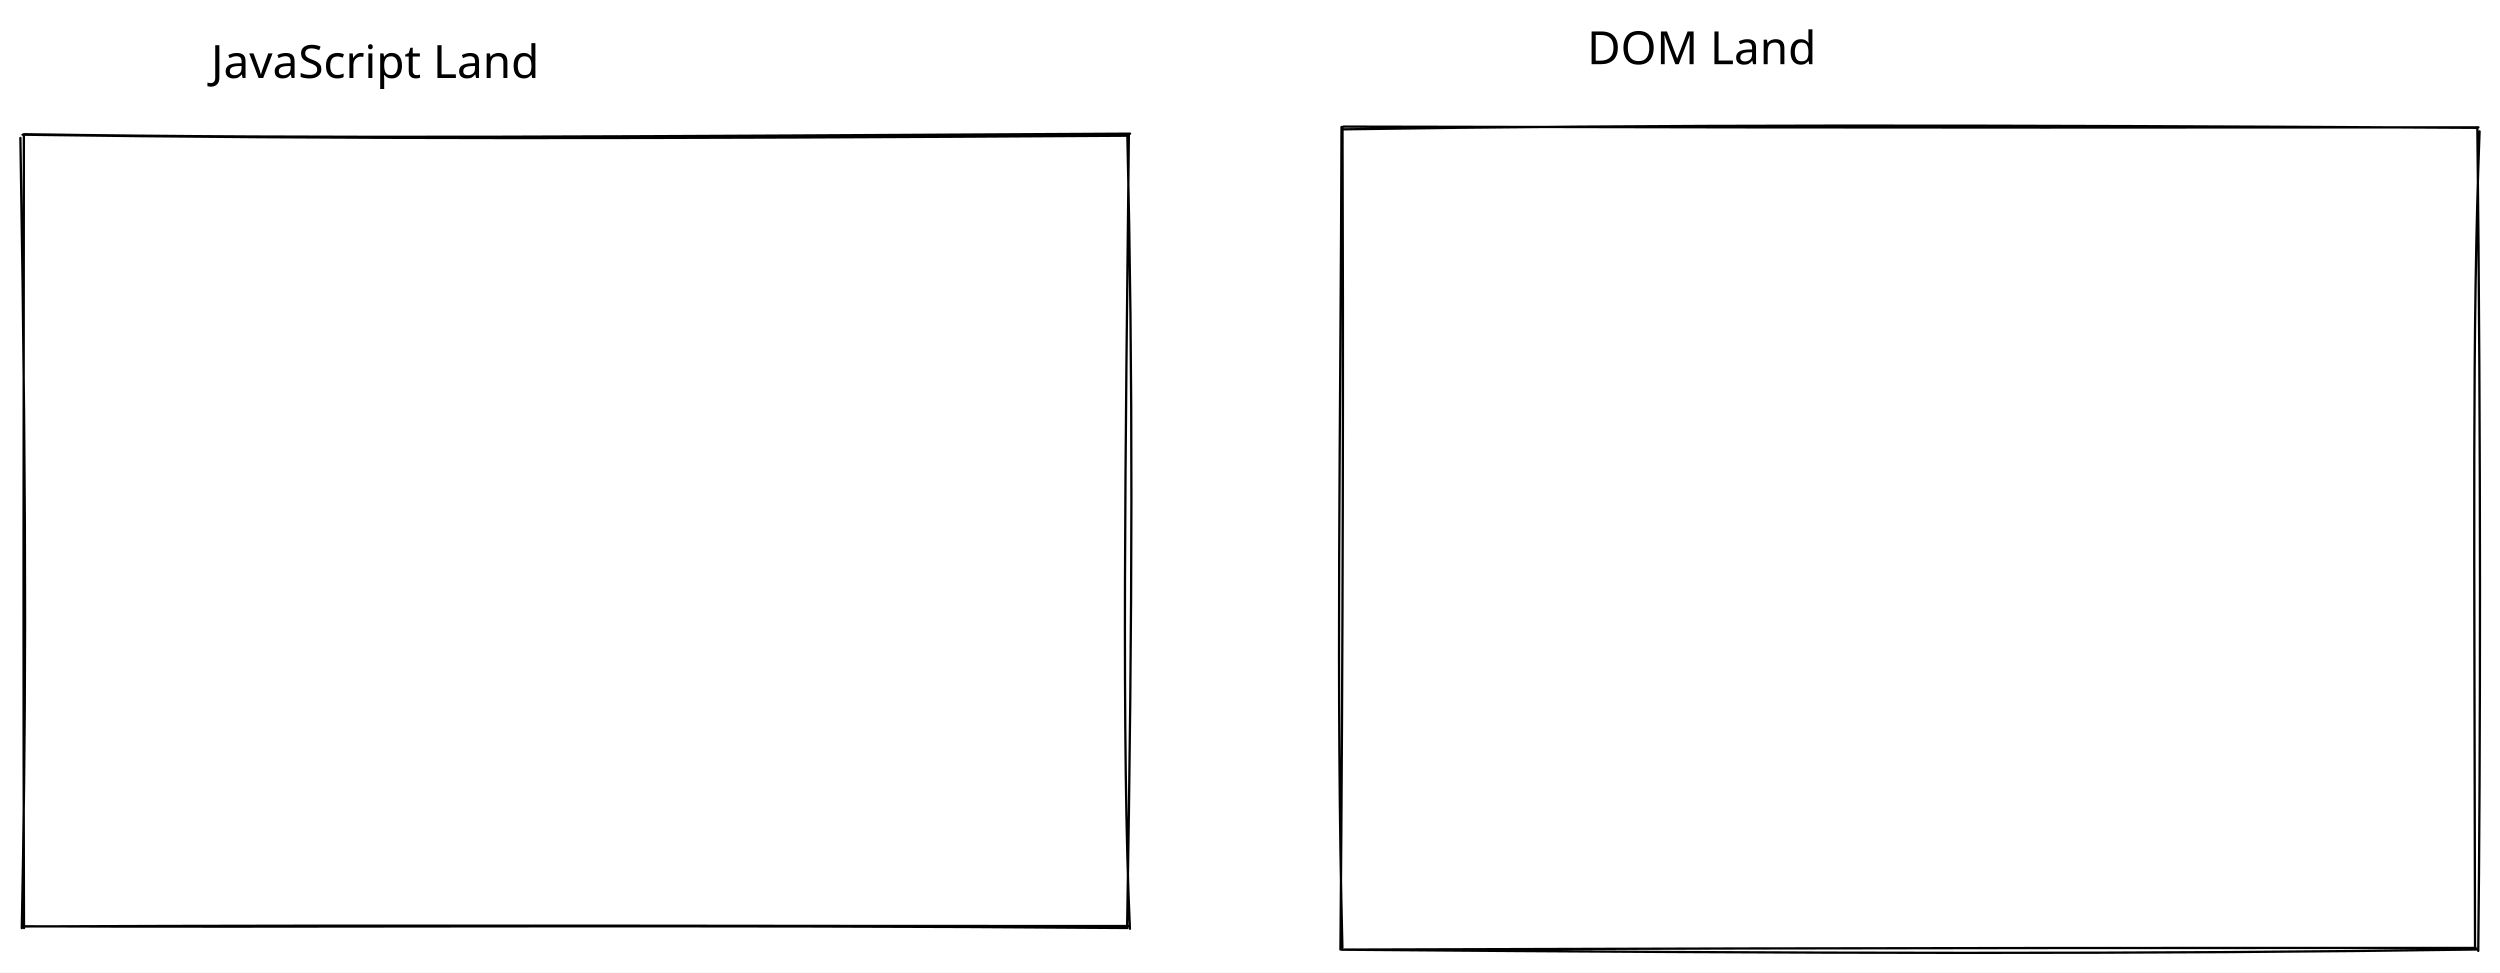
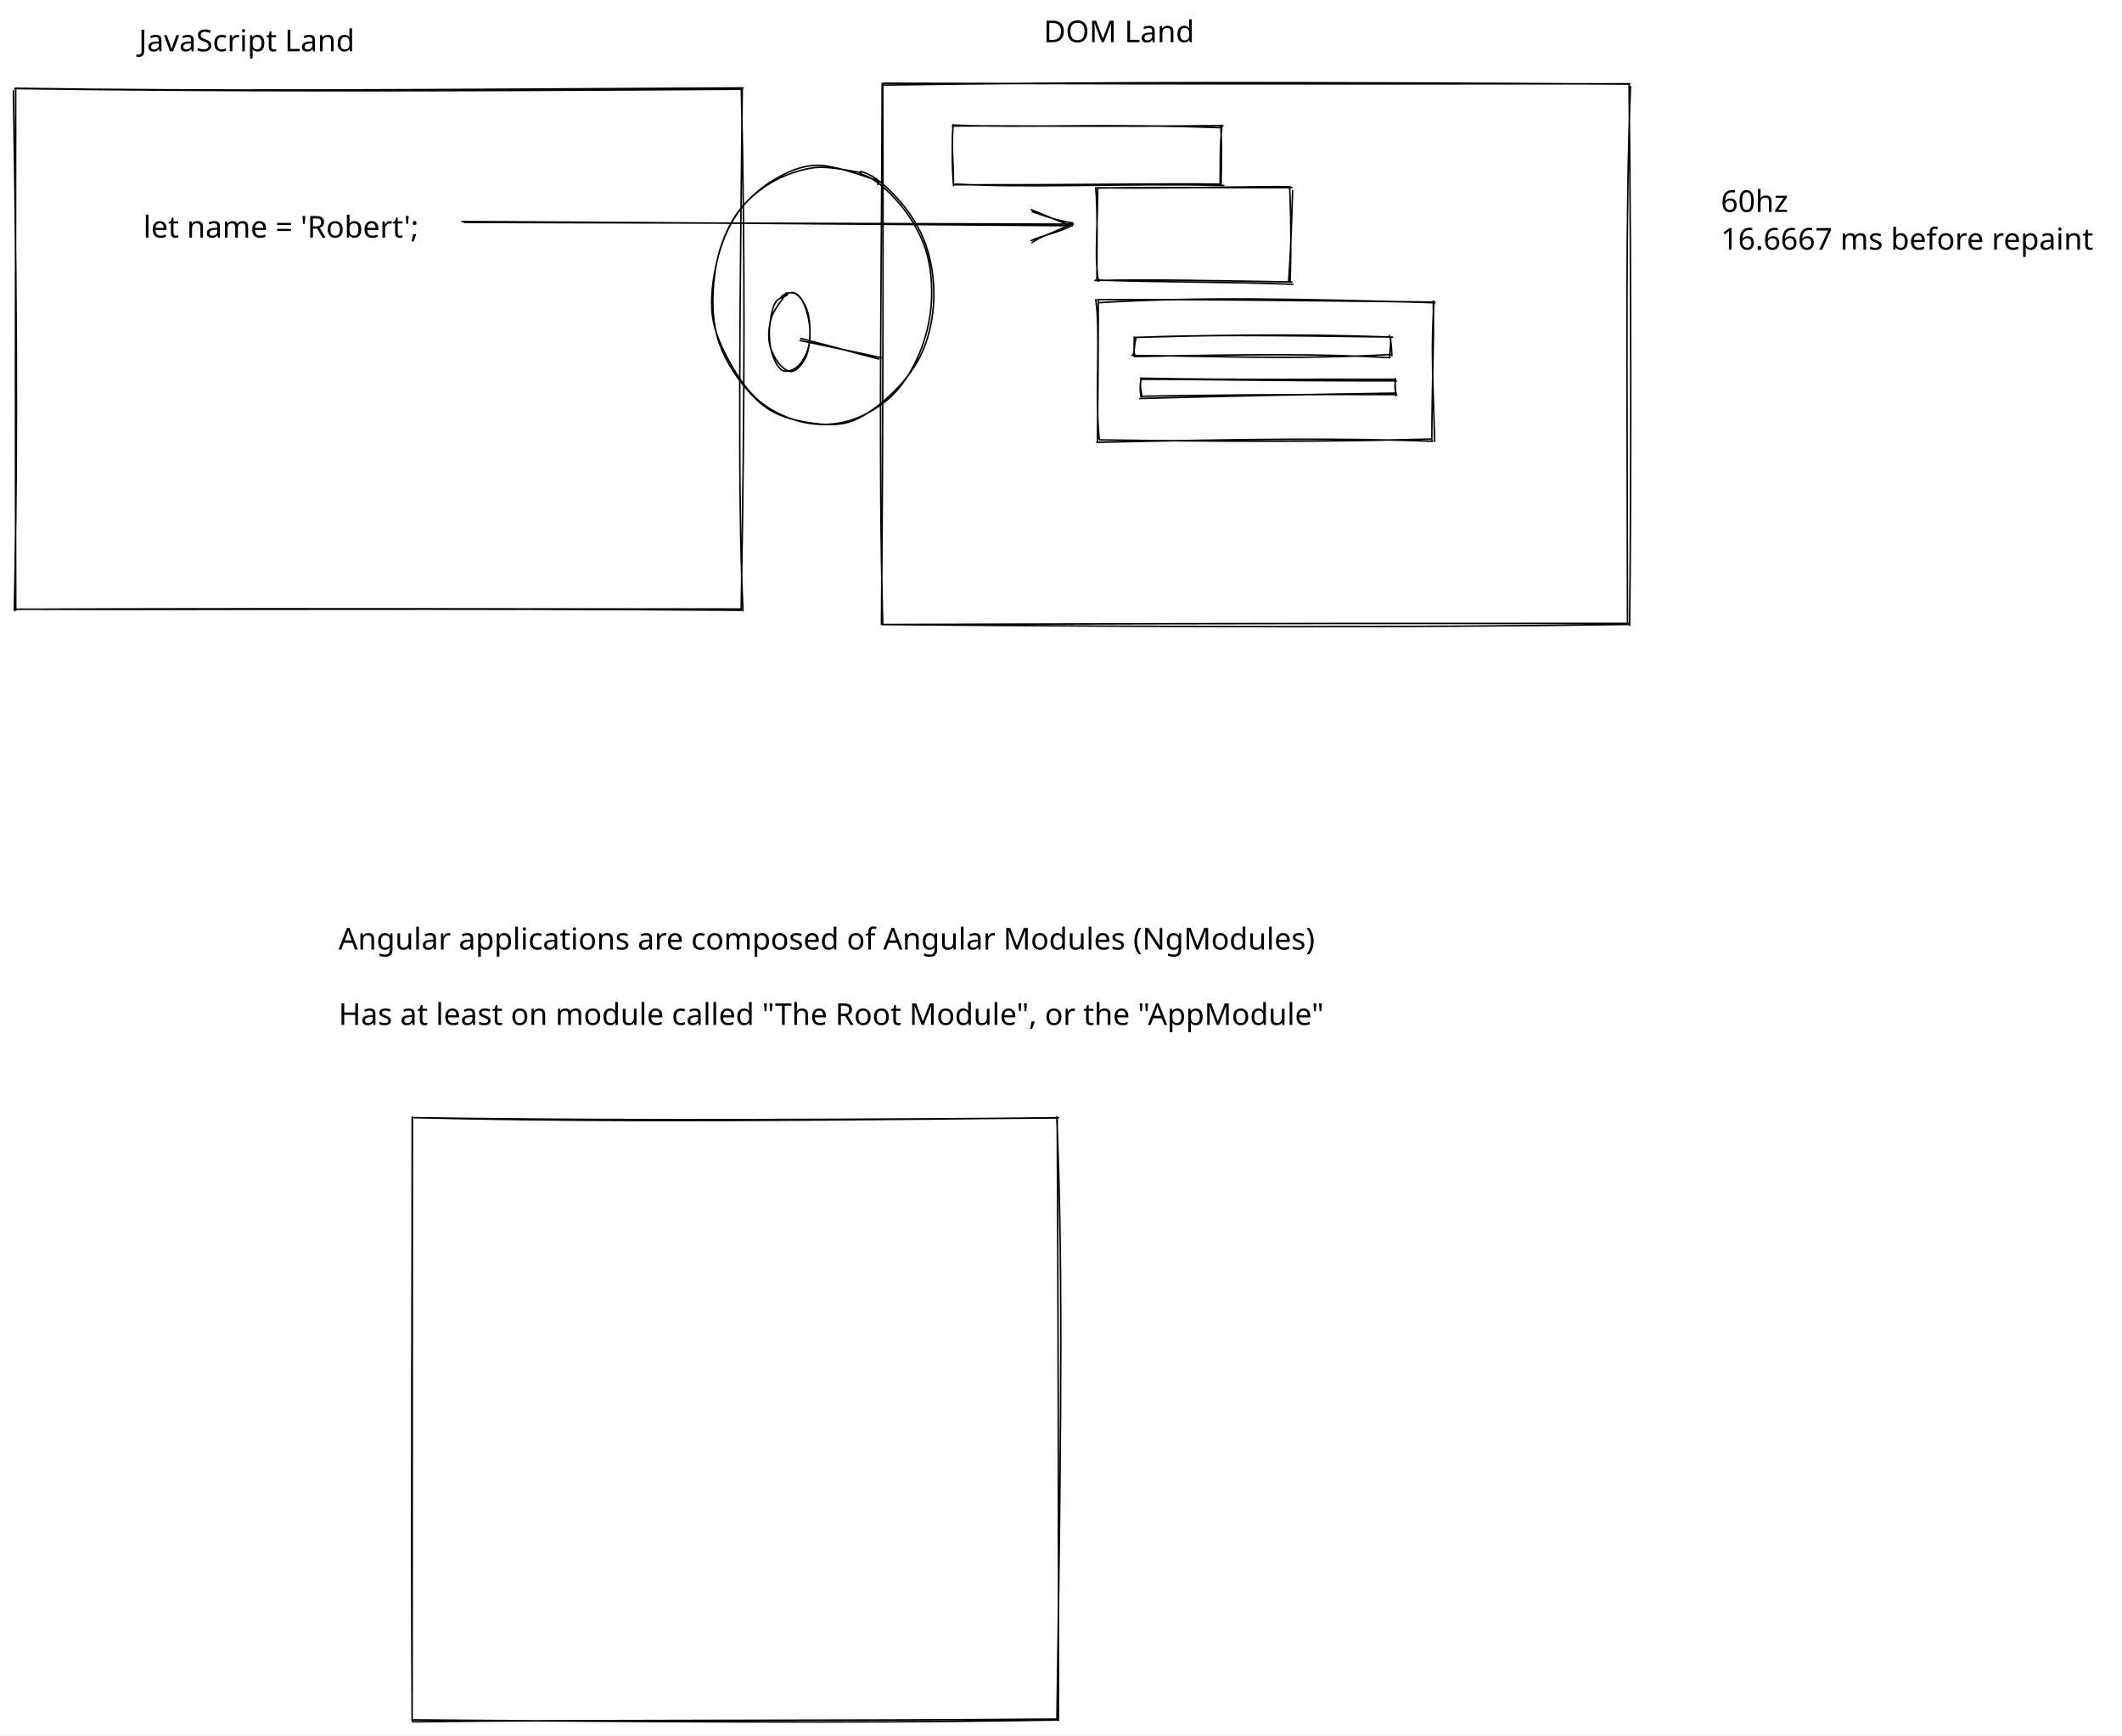
- <svg xmlns="http://www.w3.org/2000/svg" version="1.1" viewBox="0 0 1090 424" width="1090" height="424">
+ <svg xmlns="http://www.w3.org/2000/svg" version="1.1" viewBox="0 0 1407 1150.5" width="1407" height="1150.5">
  
-   eyJ2ZXJzaW9uIjoiMSIsImVuY29kaW5nIjoiYnN0cmluZyIsImNvbXByZXNzZWQiOnRydWUsImVuY29kZWQiOiJ4nM1Wa0/bMFx1MDAxNP3Or6jCV1x1MDAwNnk4L6RpYoOxweiEXG6q0DQhY7uNVSdOXHUwMDFkp7RD/PfZLorTllxuhKBq1Ebyta/v8bnnWHnY6XRcdTAwMWM5K4lz2HHIXHUwMDE0QUaxgPfOno5PiKgoL9SUb8ZcdTAwMTWvXHUwMDA1MiszKcvq8OAgh2JEZMkgXCL7XHUwMDEzWtWQVbLGlO8jnlx1MDAxZlBJ8uqLfndhTj6XPMdS7NtcIp9cYqaSi3ktwkhOXG5Zqd3/qHGn82DeLXSCIFx0iyEjJsFMWYBeulx1MDAxY+zywmBccrxcdTAwMDSk6lx1MDAxNzVcdTAwMGJodayqSYLV7EAhJnZGh5zJ5VD0biddcjQmxY9cdTAwMWJS9s9OprbogDLWkzM2J1x1MDAwMqKsXHUwMDE2LUiVXHUwMDE0fET6XHUwMDE0y0zDWoo3eVx1MDAxNVdcdTAwMWPYLMHrYVaQqlrI4SVEVM50zHWb6JyDw46NTPUxg6RcdTAwMTmbjNRdqv2NM0W2qr3rmsdWv4NoNFRcdTAwMTBcbtyskVx1MDAwMlx1MDAxNlVcdIVqiV13/3QqkPhNLCN0mElcclx1MDAwMIS2IDHken5cdTAwMWOlUVx1MDAxOFvqdZXyJzZd/rvMTVx1MDAwNkX5xIFT6UFcdTAwMGKhXHUwMDA2d9KSiE2uS1xm5730olxi+F7ogzT27eFcdTAwMTktRmqyqFx1MDAxObMxjka2/Sb6uPdcdTAwMDbVXHUwMDA1YK3qQt9cclxc0GrbS6q77PfvUDfMYJBUXHUwMDE351wivz6VuNx21aVesKi6JP441aXhM6pcdTAwMGKTZdVcdTAwMDE3XHUwMDA0XHUwMDExXGJcdTAwMTKwWdWFQVxigvdSnSRT+ew1XHUwMDE3r1x1MDAxM1xc6LqxXHUwMDFmey54teD47ak4XHUwMDFiXHUwMDE3R1x1MDAxMF1hfo2LXHUwMDFil3iTbVx1MDAxN1x1MDAxY2g522SAj1x1MDAxM5xcdTAwMTdcdTAwMDWrgvNXb7k0Slx1MDAxMi9cdTAwMDT+plx1MDAwNZdcdTAwMDate/hlwdnO8kL26D9NbotNXHUwMDFk/Vx1MDAwZXPKZlx1MDAwYs0xSlRIz+BcdTAwMDT2kKCl7PyCXHUwMDA1brNaXHUwMDExVZxcdTAwMTj3L6RcdTAwMWQxOtSidVx1MDAxOFx1MDAxOSyqWVL1XHLQTEveolx1MDAwMClcdTAwMThQbSd+4uXjcEGHtIDsalxypLc5yl3nKC9cdDxcdTAwMTCo5r7+XHUwMDBlv0WRpClmKLxEdIzOx+j6vN52S3nuiqeWi7+jp9xnPlx1MDAxZFY9pe5SL1x1MDAwMuq/WUtFQVx1MDAxNMdcdTAwMWKz1PHvi63xUoNlblwi9TY8ObAse1KxpNbMLaVcdTAwMWFB8dNR7Y7OhJL7r6ta2Fx1MDAxZJhH72qMqS1AdFx1MDAxYlx1MDAxZVx1MDAxZXdcdTAwMWX/XHUwMDAzvlxuPeAifQ==
+   eyJ2ZXJzaW9uIjoiMSIsImVuY29kaW5nIjoiYnN0cmluZyIsImNvbXByZXNzZWQiOnRydWUsImVuY29kZWQiOiJ4nNVaa1PiyFx1MDAxYf4+v1wixX7Yc6pGp++XObV1XG51x9voKOo4etyiYtJANCQxaUCd8r9vJzIkXHUwMDEwQPRIiqVcdTAwMDST7nT6zdvP8946Pz9YVk0/RKr22aqpe8f2PTe2XHUwMDA3tY9pe1/FiVx1MDAxN1x1MDAwNqZcdTAwMGJl50nYi53syo7WUfL506euXHUwMDFk3ypcdTAwMWT5tqPW+17Ss/1E91xcL1xcd8LuJ0+rbvLf9PfQ7qo/orDr6ng9n2RNuZ5cdTAwMGXj57mUr7oq0Im5+//MuWX9zH5cdTAwMGLSxcrRdtD2VTYg68pcdTAwMDWEcrLxMFxmMlkxXHUwMDE0RJo/NrrAS7bMbFq5prdlJFZ5T9pU61x1MDAxZrfjk2b/UNXvVLBzoaLzvT/v80lbnu+f6Fx1MDAwN/9ZXHUwMDExttPpxVx1MDAwNZFcdTAwMTJcdTAwMWSHt+rcc3UnXHUwMDE1a6J9NC5cdI1cdTAwMGXyUXHYa3dcdTAwMDKVJGNjwsh2PP2Qtlx1MDAwMTBqfdbBZytvuU9cdTAwMWZcdTAwMTOL0Xk2QoKJuTdD3yjbzP1cdTAwMWLIPvns17Zz2zZcIlx1MDAwNO7oXHUwMDFhXHUwMDFk20FcdTAwMTLZsVmS/LrB8KmIQKO2jvLaXHUwMDFknVxuQGg+ocqUXHUwMDBiXHUwMDExZ5JRnqs+nSXadbNV/mtSN1x1MDAxZDuOhjqoJelJQcJUuD9cdTAwMGJcdTAwMTDJXHUwMDA391wi135eS8hcdTAwMThBkFwiXCI5ylx1MDAxZt73glvTXHUwMDE59Hw/b1x1MDAwYp3bfPmz1qePb0BcdTAwMWQmM1FHXHUwMDExwIBcdTAwMTSW7SXUXHUwMDFkn59fO4e0Y2ORXHUwMDFj7Mfds23tRquOOlx08TjqXHUwMDA0X1x1MDAxZeoknYI6KiZRR1x1MDAwMCWMYEGqRVx1MDAxZMWU4PdCnVb3eqqZ47NcdTAwMDBHXHUwMDAx4IhDQFx1MDAxNlx1MDAwNlxc2NyO9+6Cuu2cuuGZXHUwMDFiXFxcdTAwMDBcdTAwMDX7q1x1MDAwZThSYHY2gixcdTAwMGZwkOEy4FDZykkmXHUwMDA0pFx1MDAwNFVccjiJXHUwMDBidvhlwOUrXHUwMDFiXHUwMDA2+sR7TJVb0Gba+sXuev7D2OJkSDSS7tl9+8SJvUhbX+3ALWo1UWZylbF/bFjd99opaGu+ao2jWXsmXHUwMDA2XHUwMDE4deuwoFx1MDAwMseIYZvbxbvu5OOEsdf2XHUwMDAy2z+dIdLbXHUwMDE4XHUwMDA1ZjFcblxuXGZcdDaLu7hccm86THvS9Vx1MDAxZHrseHfO/p1ztt9bdUpBUOLU5OTvyCkwJXQoc8rYUsiI+VZLKYZcdTAwMTnnlVFq69vBynBpJMvbg6HZIbhcdTAwMDSCXHUwMDFi71S44CVcIp1fdzpAdDa32jdH37zQ9s6aYG/ViSTZOI9cdTAwMTAk63R5TOKizCQsJ5lEOMdG9Vx1MDAwNTdZXHUwMDAxk1xmj1x1MDAwNECvcU5vh1x1MDAxZJpcdTAwMTmDQ2NCKCZcdTAwMDDThXH3g7SJ+21nM1xuTrveUXRd11x1MDAwN3uPq447XGIoXHUwMDFkXHUwMDA3XHUwMDFlpctcdTAwMDRcdTAwMWWSZeAxNFx0PCiMPaVcXFx1MDAxMlkt8jiUXHUwMDEyVoM8NFx1MDAxM3mGc1xcXHUwMDAyKFx1MDAxN0denX9v7fNcdTAwMDF/XFz7yr2TvXD/x5G4+Vx1MDAwNyCPjSFcdTAwMGZjsETkITQleJB4XHUwMDEyeUxcdTAwMDKCMcFcdTAwMTWbPE5cctqrXHUwMDAx3syYXHUwMDE1UYRNZlx1MDAwMFx1MDAxN4Zdd21j7XJnxzt0jp1cdTAwMGKNjzapXHUwMDBmNldcdTAwMWZ2YtzTmnBxqZ5cdTAwMTaUYVx1MDAwN0uwQ1x1MDAwMEKOTNJQNe5cdTAwMDRcdTAwMTXvVniYX+6agzvz7FJcIrww8Fx1MDAxZfudXHKhObhuiVxysXbWPSffT27/XHUwMDAxwCPjwFx1MDAxM2iZwGNTPC2Ek8CjgFOOXHUwMDE4oNXiTkAhxXvhblZ6XojdStGdIIRJ9oqsolx1MDAxNScnXHUwMDE3WPzYbpzfeN/3PPdk0Fx1MDAxZqw85khcdTAwMDFcdTAwMDXP0Vx1MDAxZF6mjy149Fx1MDAxMeZ4KUEnyNg5JmG1mCNcYlHymuAuX9u3JOhcZnRcdTAwMWWvXHUwMDAyyNZcdTAwMTlj3Oom1rVqhbGyYlx1MDAxNZm0Wl9cdTAwMDVTM3dWbeb+spBvXCJcdTAwMWViM4ln4npIMcaLR1x1MDAxOVx1MDAwN43eXVx1MDAwM39tNk93b5grtuu49XC26sQjaHxvXHUwMDAz8WXGtiZrKfOuXFxcdTAwMTiTJsAwoa1cXEKMMezIMVJYQFx1MDAxYlx1MDAwMfzty12Q9NGOJKc6OWzAPExcdTAwMWNcdTAwMDOUXHUwMDFkx+GgNup5XHUwMDFhXHUwMDFlzWE1JYjL10Qw/1x1MDAxZqtcclCtwO4q61x1MDAwZuv3RnhtePj7f1ahXHUwMDA0N1Wuudx9VvVcdTAwMTTyktlFbcZcdTAwMDTmkoPFveb8tV9R8jI8nphcIs7XKWdEMmO4TIpElsdkXHUwMDAypm1cdTAwMWKtm+CYXHUwMDAybIw0I5yS0q4lgphAKlx1MDAwMXpcdTAwMDOzM+He5lEz7pG3cC/Rdqw3vMD1grbpzI3Gr1c5dlx1MDAxNzD9XHUwMDE5W51eKuVcdTAwMWFYJ1x1MDAxY1x1MDAxMcYxkUBKIUmeYqXKsKMsXHUwMDE4XHUwMDFhtjyN5FCBm0sxLrid6M2w2/W0eeSj0DjDySuyZ6inLOoou0RQc+di3yTdovSO45YzP7JyPGYno+O/Pk69ulx1MDAwMJr0U4JLPv5D8f8sy5BZsCmGXHUwMDAxzvHqXHUwMDAyI8gpWNyrX/5ock9cZuyY3G+Bh8toN/x6g1bdMMhC/pRlcEws0avTKaagXFw5gFx1MDAxOEvMKC7sN1fCfVx1MDAwNFxiek3Falx1MDAxNvcnWVNcclx1MDAxZsf63pWMa3SMjGtcdTAwMTC/kn7K970omc7Ama6ZSio4XHUwMDAwcPFcdTAwMWFK3Gh0XHUwMDFl+3BcdTAwMGJdXHUwMDFlx1tfkt27+/1buepcdTAwMDRcdTAwMTRcdTAwMTMvqmG0zM2KgjtcdTAwMWRcdTAwMTGQliooUkJcdTAwMDIkltVms1x1MDAxNGHE361yN1x1MDAwN3Ozt8hcdTAwMDRhQshiNPRcdTAwMTLmLrYjXHUwMDBlrzeO21F3y9naOWs3zuHaymNcdTAwMGVM7MySpaZyZEpcdFx1MDAwNfLyXHUwMDBlmVx0dJDgotp6sYmMsXi3fYqZr9UwOFx1MDAwYnNcdTAwMTBcdTAwMTFJzFcunoKcNZu39Vxy7Vx1MDAxZvGD74Odx6NcdTAwMDZcdPe3Vlx1MDAxZHSUXHUwMDE2a8PpXHUwMDE4TpZZLWZyyu5cdTAwMTgsl1x1MDAxMFx1MDAxMECUU85lpVx1MDAxYrOcXHUwMDEwyWF176vVg3bPt2PLjlwi36Tn2lx1MDAwMDCxjOYsJ+xGYaJcXCtsWb8uOlxi3Z6vXHUwMDEy61+H7eHhv6+Cq2DHNkO05StcdTAwMTO4WGFgdbM+yyT7vlx1MDAxOX9VO+0oq1x1MDAxMYZ6OP6q9tFcbmNLm9arWj2KfrWmt5peYKi4wrBqOplrWebvRM22LlhcdTAwMDJcdTAwMDZx0f68+NZeuHH/eNeEl4RcdTAwMDPndFv1Okd7O6tuXVx1MDAxOIBcdTAwMTPWRfBlWlx1MDAxN4Kmvm5Uet9cYlx1MDAwMoYxZWhcdTAwMTlcdTAwMTXKedZFwNfVMZ6x92GYXHUwMDAz1FxmJU60uWXtVyXDSO25Q6uT36bW99Rgo6y631rZJ0V0hudcdTAwMTQ0KpX559OHp79cdTAwMDHog1x1MDAxY3UifQ==
  <defs>
    <style>
      @font-face {
        font-family: "Virgil";
        src: url("https://unpkg.com/@excalidraw/excalidraw@0.12.0-32d8221/dist/excalidraw-assets/Virgil.woff2");
      }
      @font-face {
        font-family: "Cascadia";
        src: url("https://unpkg.com/@excalidraw/excalidraw@0.12.0-32d8221/dist/excalidraw-assets/Cascadia.woff2");
      }
    </style>
  </defs>
-   <rect x="0" y="0" width="1090" height="424" fill="#ffffff" />
+   <rect x="0" y="0" width="1407" height="1150.5" fill="#ffffff" />
  <g stroke-linecap="round" transform="translate(10 59) rotate(0 241 172.5)">
    <path d="M0.43 -0.49 C131.33 1.58, 262.15 0.46, 482.7 -0.73 M-0.17 -0.27 C135.11 1.67, 269.91 1.54, 481.92 0.17 M482.19 -0.62 C480.73 134.72, 478.98 267.2, 482.65 345.94 M481.53 0.48 C483.99 103.57, 483.81 206.21, 481.42 345.18 M481.54 345.61 C295.21 344.12, 109.27 345.44, 0.7 344.86 M482.39 344.75 C327.88 344.84, 173.67 344.18, -0.41 344.93 M-0.5 345.67 C1.05 266, 1.97 184.85, -1.11 1.15 M0.46 345.64 C0.15 246.21, 0.24 147.44, 0.41 0.53" stroke="#000000" stroke-width="1" fill="none" />
  </g>
  <g stroke-linecap="round" transform="translate(585 56) rotate(0 247.5 179)">
    <path d="M0.72 -0.8 C98.76 -0.66, 198.11 -0.18, 495.59 -0.48 M0 0.4 C136.4 -1.73, 273.41 -1.59, 495.18 -0.26 M496.1 1.27 C492.81 87.38, 493.89 175.08, 494.11 357.14 M495.13 0.09 C496.7 137.82, 496.48 274.85, 495.52 358.59 M494.44 357.3 C381.49 357.35, 269.27 357.11, 0.63 358.02 M494.94 357.98 C351.48 360.06, 207.56 359.79, 0.03 358.07 M0.29 357.08 C-2.56 245.4, -0.47 130.41, -0.1 -0.64 M-0.57 357.99 C0.58 225.01, 0.72 92.72, 0.33 -0.3" stroke="#000000" stroke-width="1" fill="none" />
  </g>
  <g transform="translate(92 16) rotate(0 81.5 12.5)">
    <text x="0" y="18" font-family="Virgil, Segoe UI Emoji" font-size="20px" fill="#000000" text-anchor="start" style="white-space: pre;" direction="ltr">JavaScript Land</text>
  </g>
  <g transform="translate(692 10) rotate(0 51 12.5)">
    <text x="0" y="18" font-family="Virgil, Segoe UI Emoji" font-size="20px" fill="#000000" text-anchor="start" style="white-space: pre;" direction="ltr">DOM Land</text>
  </g>
+   <g stroke-linecap="round" transform="translate(632 83.5) rotate(0 89 19.5)">
+     <path d="M0.58 -0.59 C46.34 1.43, 95.67 -1.77, 176.97 1.14 M-0.59 0.05 C45.23 -0.32, 91.35 0.69, 178.79 -0.24 M178.31 -0.47 C176.67 12.59, 177.25 27.73, 176.95 39 M177.4 -0.26 C178.19 12.75, 177.98 24.18, 177.64 39.04 M179.36 39.44 C113.64 37.92, 52.49 41.27, 1.4 38.52 M177 38.61 C139.05 37.93, 101.61 39.14, 0.87 39 M0.18 37.19 C0.25 24.64, -1.28 12.36, 0 -0.91 M0.26 39.58 C-1.02 24.14, -0.7 10.6, -0.07 -0.86" stroke="#000000" stroke-width="1" fill="none" />
+   </g>
+   <g stroke-linecap="round" transform="translate(727 124.5) rotate(0 64.5 31)">
+     <path d="M0.8 0.01 C50.32 0.61, 98.95 -1.03, 128.33 -0.75 M0.09 0.16 C47.37 -0.6, 92.77 0.13, 129.7 -0.08 M130.08 1.83 C129.4 20.49, 129.22 36.89, 127.36 62.5 M128.15 0.32 C129.17 22.93, 129.04 47.26, 128.41 62.32 M130.16 63.97 C83.22 62.18, 33.83 62.63, -0.4 61.11 M129.56 62.43 C82.32 61.67, 35.73 60.57, -0.98 61.47 M1.33 62 C-1.26 45.65, 0.58 32.27, 0.88 1 M0.31 61.22 C0.29 39.27, 0.88 15.63, -0.48 -0.07" stroke="#000000" stroke-width="1" fill="none" />
+   </g>
+   <g stroke-linecap="round" transform="translate(728 199.5) rotate(0 111 46.5)">
+     <path d="M0.54 1.18 C67.8 -2.92, 133.44 -1.32, 223.48 1.21 M-0.23 -0.86 C60.91 -1.13, 121.98 -0.33, 222.53 0.75 M222.9 0.18 C220.73 28.54, 222.14 54.92, 223.27 93 M222.24 0.26 C223.1 22.82, 221.54 46.82, 221.37 92.93 M220.87 91.57 C175 92.7, 127.83 93.86, 1.17 92.14 M221.99 93.05 C162.61 90.83, 101.82 91.45, -0.81 93.75 M0.83 91.47 C-2.11 60.6, 1.86 23.78, -1.43 -0.84 M-0.36 93.65 C-0.03 67.03, 0.21 42.15, 0.22 -0.11" stroke="#000000" stroke-width="1" fill="none" />
+   </g>
+   <g stroke-linecap="round" transform="translate(752 223.5) rotate(0 85 6.5)">
+     <path d="M0.9 0.18 C49.2 -1.05, 101.63 -2.57, 171.27 0 M0.24 0.26 C43.85 -1.58, 85.57 -1.26, 169.37 -0.07 M169.15 -1.08 C170.44 2.55, 170.66 6.21, 170.88 12.35 M169.99 0.04 C170.41 2.99, 169.73 6.97, 169.39 13.57 M170.83 11.47 C105.87 15.21, 47.69 12.39, -1.43 12.16 M169.64 13.65 C124.23 10.94, 78.2 11.38, 0.22 12.89 M-0.78 11.84 C0.65 8, -0.16 5.13, 1.16 1.08 M0.6 12.44 C-0.6 9.21, 0.18 5.79, 0.07 -0.09" stroke="#000000" stroke-width="1" fill="none" />
+   </g>
+   <g stroke-linecap="round" transform="translate(756 251.5) rotate(0 84.5 5.5)">
+     <path d="M1.33 0 C38.73 -0.2, 80.61 1.11, 169.88 1 M0.31 -0.78 C62.11 0.57, 124.81 -0.28, 168.52 -0.07 M169.16 0.39 C169.55 1.43, 168.01 5.43, 170.1 10.33 M169.32 -0.45 C168.76 2.87, 169.23 4.67, 169.41 10.88 M169.19 9.1 C113.36 9.97, 61.13 10.98, -0.22 12.7 M169.64 10.07 C104.17 9.84, 36.71 10.52, 0.4 11.21 M0.95 11.71 C1.01 6.57, -0.65 5.26, 0.62 -0.24 M0.5 10.72 C-0.15 8.25, -0.2 5.9, 0.54 -0.01" stroke="#000000" stroke-width="1" fill="none" />
+   </g>
+   <g transform="translate(1141 122.5) rotate(0 128 37.5)">
+     <text x="0" y="18" font-family="Virgil, Segoe UI Emoji" font-size="20px" fill="#000000" text-anchor="start" style="white-space: pre;" direction="ltr">60hz</text>
+     <text x="0" y="43" font-family="Virgil, Segoe UI Emoji" font-size="20px" fill="#000000" text-anchor="start" style="white-space: pre;" direction="ltr">16.6667 ms before repaint</text>
+     <text x="0" y="68" font-family="Virgil, Segoe UI Emoji" font-size="20px" fill="#000000" text-anchor="start" style="white-space: pre;" direction="ltr" />
+   </g>
+   <g transform="translate(95 139.5) rotate(0 99.5 12.5)">
+     <text x="0" y="18" font-family="Virgil, Segoe UI Emoji" font-size="20px" fill="#000000" text-anchor="start" style="white-space: pre;" direction="ltr">let name = 'Robert';</text>
+   </g>
+   <g stroke-linecap="round">
+     <g transform="translate(308 146.5765) rotate(0 201.5 1.461752)">
+       <path d="M-0.18 0.88 C67.11 1.08, 336.52 1.72, 403.7 2.03 M-1.73 0.29 C65.46 0.54, 335.82 2.48, 403.12 3.1" stroke="#000000" stroke-width="1" fill="none" />
+     </g>
+     <g transform="translate(308 146.5765) rotate(0 201.5 1.461752)">
+       <path d="M376.31 14.3 C381.71 10, 391.38 7.78, 403.14 1.23 M375.63 12.96 C383.74 9.19, 394.74 7.52, 402.52 2.91" stroke="#000000" stroke-width="1" fill="none" />
+     </g>
+     <g transform="translate(308 146.5765) rotate(0 201.5 1.461752)">
+       <path d="M376.47 -6.22 C381.97 -4.41, 391.58 -0.51, 403.14 1.23 M375.79 -7.56 C383.74 -4.49, 394.68 0.68, 402.52 2.91" stroke="#000000" stroke-width="1" fill="none" />
+     </g>
+   </g>
+   <g stroke-linecap="round">
+     <g transform="translate(583 237.5) rotate(0 -26.5 -6.5)">
+       <path d="M-0.38 0.5 C-8.92 -1.67, -43.31 -10.9, -52.03 -13.17 M1.62 -0.28 C-6.92 -2.25, -43.31 -9.79, -52.47 -11.73" stroke="#000000" stroke-width="1" fill="none" />
+     </g>
+   </g>
+   <g stroke-linecap="round" transform="translate(510 194.5) rotate(0 13.5 25.5)">
+     <path d="M8.03 2.25 C10.63 -0.34, 14.64 -1.24, 17.49 0.25 C20.35 1.74, 23.56 6.64, 25.15 11.18 C26.73 15.71, 27.19 22.19, 27.02 27.45 C26.85 32.71, 26.05 38.7, 24.12 42.74 C22.19 46.78, 18.37 51.06, 15.44 51.69 C12.51 52.32, 9.08 49.66, 6.53 46.52 C3.98 43.38, 0.95 37.96, 0.12 32.86 C-0.72 27.76, -0.14 21.08, 1.53 15.91 C3.21 10.75, 8.56 4.27, 10.19 1.85 C11.81 -0.58, 11.23 1.05, 11.27 1.36 M14.09 -0.42 C16.66 -1.13, 19.58 0.79, 21.67 4.22 C23.76 7.65, 25.94 14.8, 26.64 20.17 C27.35 25.53, 27.19 31.67, 25.88 36.38 C24.58 41.1, 21.66 46.03, 18.81 48.48 C15.97 50.93, 11.63 52.56, 8.8 51.1 C5.97 49.63, 3.28 44.31, 1.84 39.68 C0.41 35.05, -0.14 28.83, 0.2 23.29 C0.54 17.76, 1.94 10.17, 3.88 6.48 C5.82 2.79, 10.63 2.26, 11.85 1.15 C13.07 0.05, 10.84 -0.63, 11.18 -0.15" stroke="#000000" stroke-width="1" fill="none" />
+   </g>
+   <g stroke-linecap="round" transform="translate(472 109.5) rotate(0 73 86)">
+     <path d="M99.28 6.01 C108.4 8.67, 117.36 17.28, 124.43 25.59 C131.51 33.9, 138.22 44.99, 141.74 55.89 C145.26 66.79, 146.25 79.49, 145.56 91 C144.86 102.5, 141.93 114.63, 137.56 124.95 C133.19 135.27, 127.02 145.52, 119.34 152.91 C111.66 160.3, 101.13 166.33, 91.5 169.29 C81.87 172.24, 71.4 172.64, 61.56 170.64 C51.73 168.64, 40.71 163.82, 32.5 157.28 C24.28 150.74, 17.62 140.98, 12.26 131.38 C6.91 121.78, 1.8 111.11, 0.35 99.7 C-1.1 88.29, 0.78 74.25, 3.57 62.91 C6.36 51.58, 10.87 40.56, 17.1 31.71 C23.34 22.86, 32.18 15.07, 40.99 9.8 C49.8 4.53, 59.12 0.23, 69.96 0.09 C80.8 -0.06, 99.38 6.83, 106.05 8.94 C112.72 11.05, 110.54 11.35, 109.98 12.75 M98.68 4.19 C107.9 6.38, 116.86 15.08, 124.03 23.12 C131.21 31.17, 137.89 41.71, 141.75 52.47 C145.61 63.24, 147.44 76.04, 147.19 87.69 C146.93 99.34, 144.57 112, 140.19 122.37 C135.82 132.74, 128.83 142.02, 120.93 149.92 C113.03 157.81, 102.36 166.27, 92.79 169.71 C83.21 173.15, 73.04 172.12, 63.46 170.54 C53.89 168.96, 43.89 166.44, 35.34 160.24 C26.79 154.05, 17.83 142.92, 12.17 133.38 C6.52 123.84, 2.92 114.48, 1.43 103.01 C-0.07 91.53, 0.77 76.23, 3.21 64.54 C5.66 52.84, 10.18 41.63, 16.12 32.85 C22.05 24.08, 30.23 17.07, 38.83 11.88 C47.43 6.69, 58.17 2.94, 67.72 1.7 C77.27 0.47, 91.07 3.72, 96.12 4.47 C101.16 5.22, 98.04 4.66, 97.99 6.19" stroke="#000000" stroke-width="1" fill="none" />
+   </g>
+   <g transform="translate(224.5 611.5) rotate(0 346 62.5)">
+     <text x="0" y="18" font-family="Virgil, Segoe UI Emoji" font-size="20px" fill="#000000" text-anchor="start" style="white-space: pre;" direction="ltr">Angular applications are composed of Angular Modules (NgModules)</text>
+     <text x="0" y="43" font-family="Virgil, Segoe UI Emoji" font-size="20px" fill="#000000" text-anchor="start" style="white-space: pre;" direction="ltr" />
+     <text x="0" y="68" font-family="Virgil, Segoe UI Emoji" font-size="20px" fill="#000000" text-anchor="start" style="white-space: pre;" direction="ltr">Has at least on module called "The Root Module", or the "AppModule"</text>
+     <text x="0" y="93" font-family="Virgil, Segoe UI Emoji" font-size="20px" fill="#000000" text-anchor="start" style="white-space: pre;" direction="ltr" />
+     <text x="0" y="118" font-family="Virgil, Segoe UI Emoji" font-size="20px" fill="#000000" text-anchor="start" style="white-space: pre;" direction="ltr" />
+   </g>
+   <g stroke-linecap="round" transform="translate(273.5 741.5) rotate(0 214 199.5)">
+     <path d="M0.69 -0.51 C91.31 1.61, 181.41 2.45, 428.38 -0.5 M0.37 -0.52 C107.69 1.12, 214.16 1.28, 427.91 -0.3 M427.19 -1.07 C430.93 89.27, 430.56 178.89, 427.29 398.52 M427.49 -0.4 C428.19 135.92, 428.37 272.42, 428.3 399.18 M427.19 398.2 C268.98 399.52, 108.69 398.61, 0.21 400.02 M427.51 398.83 C334.08 400.42, 240.06 400.75, -0.34 398.73 M-0.26 398.41 C-1.02 243.56, -0.09 89.61, -0.2 -0.93 M-0.24 399.39 C-0.14 278.39, -0.12 157.69, -0.05 -0.02" stroke="#000000" stroke-width="1" fill="none" />
+   </g>
</svg>
